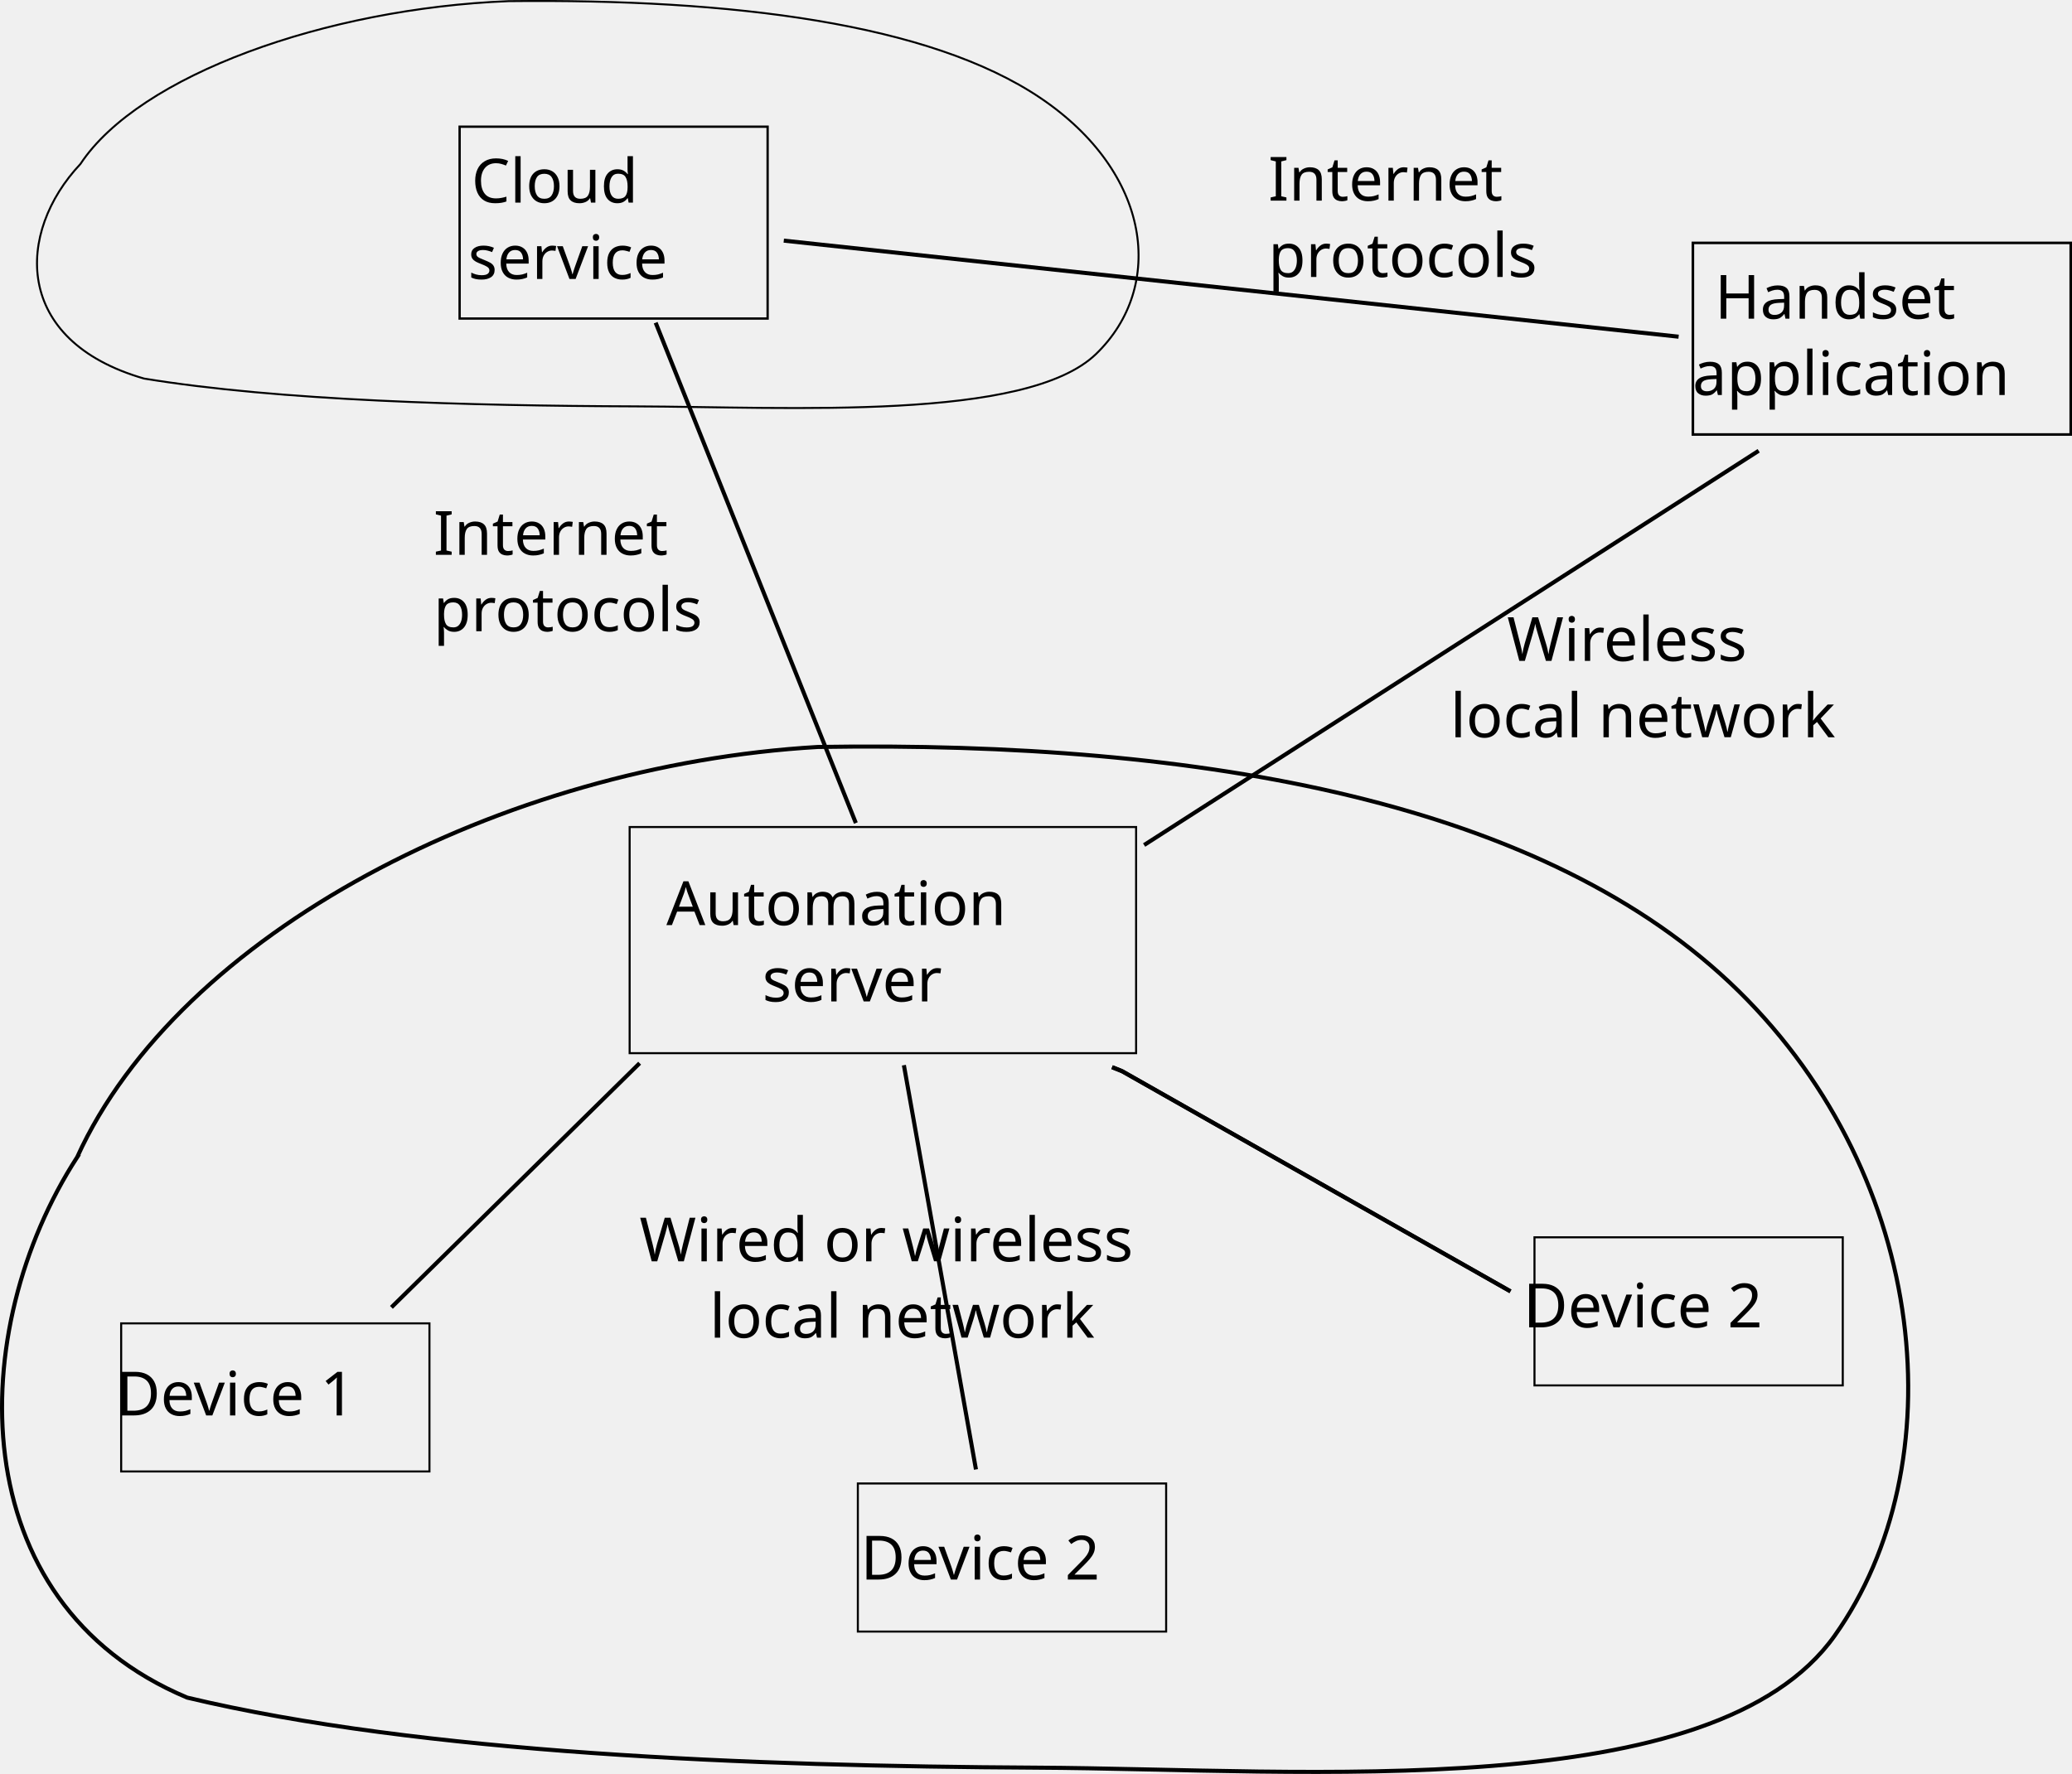
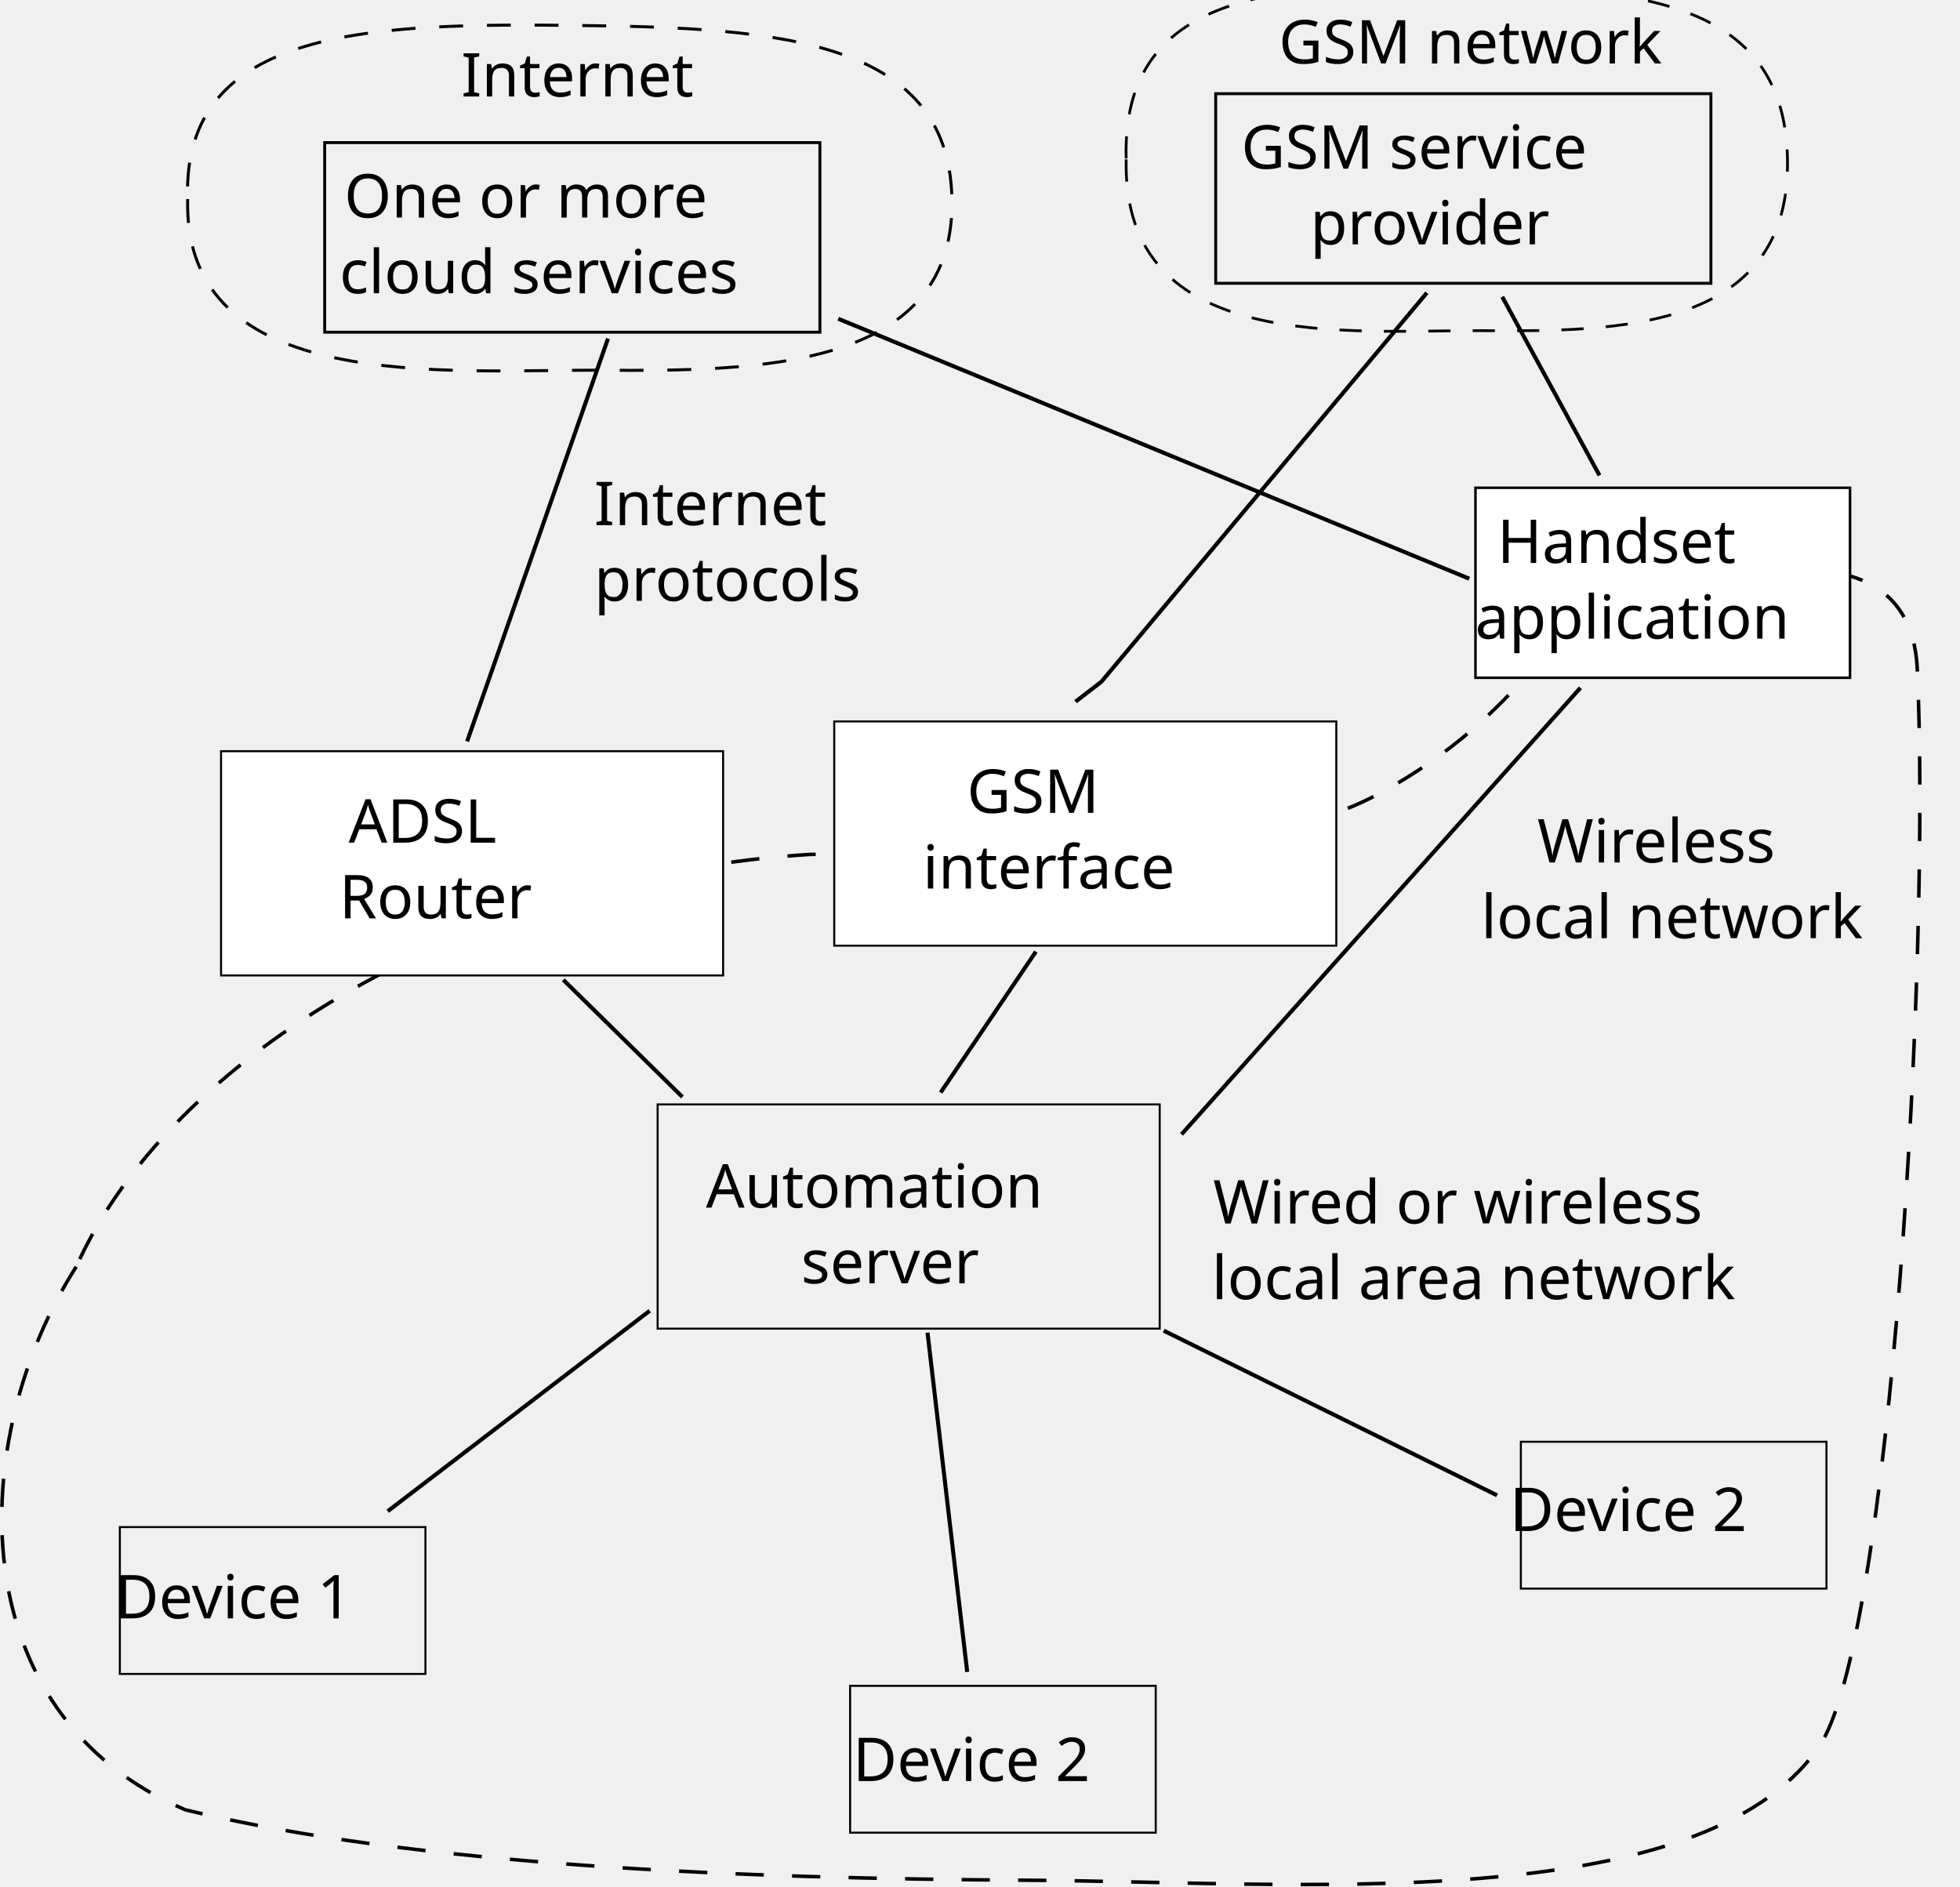
- <svg xmlns="http://www.w3.org/2000/svg" width="143.555mm" height="122.937mm" viewBox="0 0 508.658 435.602" id="svg2" version="1.1">
+ <svg xmlns="http://www.w3.org/2000/svg" width="136.987mm" height="131.84mm" viewBox="0 0 485.386 467.15" id="svg2" version="1.1">
  <defs id="defs4" />
-   <g id="layer1" transform="translate(-120.6375,-135.7081)">
-     <rect style="opacity:1;fill:none;fill-opacity:1;stroke:#000000;stroke-width:0.5;stroke-miterlimit:4;stroke-dasharray:none;stroke-dashoffset:0;stroke-opacity:1" id="rect4140" width="124.335" height="55.533" x="275.208" y="338.788" />
-     <rect style="opacity:1;fill:none;fill-opacity:1;stroke:#000000;stroke-width:0.5;stroke-miterlimit:4;stroke-dasharray:none;stroke-dashoffset:0;stroke-opacity:1" id="rect4142" width="75.682" height="36.367" x="150.381" y="460.666" />
-     <rect y="499.981" x="331.232" height="36.367" width="75.682" id="rect4146" style="opacity:1;fill:none;fill-opacity:1;stroke:#000000;stroke-width:0.5;stroke-miterlimit:4;stroke-dasharray:none;stroke-dashoffset:0;stroke-opacity:1" />
-     <rect style="opacity:1;fill:none;fill-opacity:1;stroke:#000000;stroke-width:0.5;stroke-miterlimit:4;stroke-dasharray:none;stroke-dashoffset:0;stroke-opacity:1" id="rect4148" width="75.682" height="36.367" x="497.339" y="439.534" />
-     <text xml:space="preserve" style="font-style:normal;font-weight:normal;font-size:15px;line-height:125%;font-family:sans-serif;text-align:center;letter-spacing:0px;word-spacing:0px;text-anchor:middle;fill:#000000;fill-opacity:1;stroke:none;stroke-width:1px;stroke-linecap:butt;stroke-linejoin:miter;stroke-opacity:1" x="339.587" y="362.869" id="text4150">
-       <tspan id="tspan4152" x="339.587" y="362.869" style="text-align:center;text-anchor:middle">Automation</tspan>
-       <tspan x="339.587" y="381.619" id="tspan4154" style="text-align:center;text-anchor:middle">server</tspan>
+   <g id="layer1" transform="translate(-120.7034,-166.4709)">
+     <rect style="opacity:1;fill:none;fill-opacity:1;stroke:#000000;stroke-width:0.5;stroke-miterlimit:4;stroke-dasharray:none;stroke-dashoffset:0;stroke-opacity:1" id="rect4140" width="124.335" height="55.533" x="283.562" y="439.989" />
+     <rect style="opacity:1;fill:none;fill-opacity:1;stroke:#000000;stroke-width:0.5;stroke-miterlimit:4;stroke-dasharray:none;stroke-dashoffset:0;stroke-opacity:1" id="rect4142" width="75.682" height="36.367" x="150.381" y="544.666" />
+     <rect y="583.981" x="331.232" height="36.367" width="75.682" id="rect4146" style="opacity:1;fill:none;fill-opacity:1;stroke:#000000;stroke-width:0.5;stroke-miterlimit:4;stroke-dasharray:none;stroke-dashoffset:0;stroke-opacity:1" />
+     <rect style="opacity:1;fill:none;fill-opacity:1;stroke:#000000;stroke-width:0.5;stroke-miterlimit:4;stroke-dasharray:none;stroke-dashoffset:0;stroke-opacity:1" id="rect4148" width="75.682" height="36.367" x="497.339" y="523.534" />
+     <text xml:space="preserve" style="font-style:normal;font-weight:normal;font-size:15px;line-height:125%;font-family:sans-serif;text-align:center;letter-spacing:0px;word-spacing:0px;text-anchor:middle;fill:#000000;fill-opacity:1;stroke:none;stroke-width:1px;stroke-linecap:butt;stroke-linejoin:miter;stroke-opacity:1" x="350.89" y="465.544" id="text4150">
+       <tspan id="tspan4152" x="350.89" y="465.544" style="text-align:center;text-anchor:middle">Automation</tspan>
+       <tspan x="350.89" y="484.294" id="tspan4154" style="text-align:center;text-anchor:middle">server</tspan>
    </text>
-     <text id="text4156" y="483.272" x="188.215" style="font-style:normal;font-weight:normal;font-size:15px;line-height:125%;font-family:sans-serif;text-align:center;letter-spacing:0px;word-spacing:0px;text-anchor:middle;fill:#000000;fill-opacity:1;stroke:none;stroke-width:1px;stroke-linecap:butt;stroke-linejoin:miter;stroke-opacity:1" xml:space="preserve">
-       <tspan id="tspan4160" y="483.272" x="188.215">Device 1</tspan>
+     <text id="text4156" y="567.272" x="188.215" style="font-style:normal;font-weight:normal;font-size:15px;line-height:125%;font-family:sans-serif;text-align:center;letter-spacing:0px;word-spacing:0px;text-anchor:middle;fill:#000000;fill-opacity:1;stroke:none;stroke-width:1px;stroke-linecap:butt;stroke-linejoin:miter;stroke-opacity:1" xml:space="preserve">
+       <tspan id="tspan4160" y="567.272" x="188.215">Device 1</tspan>
    </text>
-     <text xml:space="preserve" style="font-style:normal;font-weight:normal;font-size:15px;line-height:125%;font-family:sans-serif;text-align:center;letter-spacing:0px;word-spacing:0px;text-anchor:middle;fill:#000000;fill-opacity:1;stroke:none;stroke-width:1px;stroke-linecap:butt;stroke-linejoin:miter;stroke-opacity:1" x="371.031" y="523.571" id="text4164">
-       <tspan x="371.031" y="523.571" id="tspan4166">Device 2</tspan>
+     <text xml:space="preserve" style="font-style:normal;font-weight:normal;font-size:15px;line-height:125%;font-family:sans-serif;text-align:center;letter-spacing:0px;word-spacing:0px;text-anchor:middle;fill:#000000;fill-opacity:1;stroke:none;stroke-width:1px;stroke-linecap:butt;stroke-linejoin:miter;stroke-opacity:1" x="371.031" y="607.571" id="text4164">
+       <tspan x="371.031" y="607.571" id="tspan4166">Device 2</tspan>
    </text>
-     <text id="text4168" y="461.649" x="533.698" style="font-style:normal;font-weight:normal;font-size:15px;line-height:125%;font-family:sans-serif;text-align:center;letter-spacing:0px;word-spacing:0px;text-anchor:middle;fill:#000000;fill-opacity:1;stroke:none;stroke-width:1px;stroke-linecap:butt;stroke-linejoin:miter;stroke-opacity:1" xml:space="preserve">
-       <tspan id="tspan4170" y="461.649" x="533.698">Device 2</tspan>
+     <text id="text4168" y="545.649" x="533.698" style="font-style:normal;font-weight:normal;font-size:15px;line-height:125%;font-family:sans-serif;text-align:center;letter-spacing:0px;word-spacing:0px;text-anchor:middle;fill:#000000;fill-opacity:1;stroke:none;stroke-width:1px;stroke-linecap:butt;stroke-linejoin:miter;stroke-opacity:1" xml:space="preserve">
+       <tspan id="tspan4170" y="545.649" x="533.698">Device 2</tspan>
    </text>
-     <path style="fill:none;fill-rule:evenodd;stroke:#000000;stroke-width:1px;stroke-linecap:butt;stroke-linejoin:miter;stroke-opacity:1" d="M 216.726,456.734 277.665,396.778" id="path4172" />
-     <path style="fill:none;fill-rule:evenodd;stroke:#000000;stroke-width:1px;stroke-linecap:butt;stroke-linejoin:miter;stroke-opacity:1" d="m 342.535,397.27 17.692,99.271" id="path4174" />
-     <path style="fill:none;fill-rule:evenodd;stroke:#000000;stroke-width:1px;stroke-linecap:butt;stroke-linejoin:miter;stroke-opacity:1" d="m 393.645,397.761 2.457,0.983 95.34,54.059" id="path4176" />
-     <text xml:space="preserve" style="font-style:normal;font-weight:normal;font-size:15px;line-height:125%;font-family:sans-serif;text-align:center;letter-spacing:0px;word-spacing:0px;text-anchor:middle;fill:#000000;fill-opacity:1;stroke:none;stroke-width:1px;stroke-linecap:butt;stroke-linejoin:miter;stroke-opacity:1" x="351.855" y="445.431" id="text4178">
-       <tspan id="tspan4180" x="351.855" y="445.431">Wired or wireless</tspan>
-       <tspan x="351.855" y="464.181" id="tspan4182">local network</tspan>
+     <path style="fill:none;fill-rule:evenodd;stroke:#000000;stroke-width:1px;stroke-linecap:butt;stroke-linejoin:miter;stroke-opacity:1" d="m 216.726,540.734 64.87,-49.636" id="path4172" />
+     <path style="fill:none;fill-rule:evenodd;stroke:#000000;stroke-width:1px;stroke-linecap:butt;stroke-linejoin:miter;stroke-opacity:1" d="m 350.398,496.505 9.829,84.037" id="path4174" />
+     <text xml:space="preserve" style="font-style:normal;font-weight:normal;font-size:15px;line-height:125%;font-family:sans-serif;text-align:center;letter-spacing:0px;word-spacing:0px;text-anchor:middle;fill:#000000;fill-opacity:1;stroke:none;stroke-width:1px;stroke-linecap:butt;stroke-linejoin:miter;stroke-opacity:1" x="495.356" y="469.475" id="text4178">
+       <tspan id="tspan4180" x="495.356" y="469.475">Wired or wireless</tspan>
+       <tspan x="495.356" y="488.225" id="tspan4182">local area network</tspan>
    </text>
-     <path style="fill:none;fill-rule:evenodd;stroke:#000000;stroke-width:1px;stroke-linecap:butt;stroke-linejoin:miter;stroke-opacity:1" d="m 139.57,419.876 c -27.388,42.286 -28.752,109.285 27.029,132.689 57.453,13.713 138.369,16.828 208.371,17.2 66.483,0.354 166.483,9.316 196.085,-32.435 29.602,-41.751 23.446,-111.996 -23.589,-158.244 -47.035,-46.249 -131.022,-61.507 -226.063,-59.956 -77.531,4.509 -156.824,45.705 -181.834,100.746 z" id="path4192" />
-     <path id="path4194" d="m 140.374,175.986 c -15.827,16.788 -16.615,43.386 15.62,52.678 33.201,5.444 79.962,6.681 120.416,6.829 38.42,0.141 96.209,3.698 113.316,-12.877 17.107,-16.575 13.549,-44.463 -13.632,-62.823 -27.181,-18.361 -75.717,-24.418 -130.64,-23.803 -44.805,1.79 -90.627,18.145 -105.08,39.996 z" style="fill:none;fill-rule:evenodd;stroke:#000000;stroke-width:0.479px;stroke-linecap:butt;stroke-linejoin:miter;stroke-opacity:1" />
-     <path id="path4196" d="m 393.645,397.761 2.457,0.983 95.34,54.059" style="fill:none;fill-rule:evenodd;stroke:#000000;stroke-width:1px;stroke-linecap:butt;stroke-linejoin:miter;stroke-opacity:1" />
-     <path style="fill:none;fill-rule:evenodd;stroke:#000000;stroke-width:1px;stroke-linecap:butt;stroke-linejoin:miter;stroke-opacity:1" d="m 330.741,337.805 -49.144,-122.861 0,0" id="path4198" />
-     <rect y="166.818" x="233.469" height="47.11" width="75.613" id="rect4200" style="opacity:1;fill:none;fill-opacity:1;stroke:#000000;stroke-width:0.569;stroke-miterlimit:4;stroke-dasharray:none;stroke-dashoffset:0;stroke-opacity:1" />
-     <text xml:space="preserve" style="font-style:normal;font-weight:normal;font-size:15px;line-height:125%;font-family:sans-serif;text-align:center;letter-spacing:0px;word-spacing:0px;text-anchor:middle;fill:#000000;fill-opacity:1;stroke:none;stroke-width:1px;stroke-linecap:butt;stroke-linejoin:miter;stroke-opacity:1" x="269.794" y="185.458" id="text4202">
-       <tspan x="272.431" y="185.458" id="tspan4204">Cloud </tspan>
-       <tspan x="269.794" y="204.208" id="tspan4206">service</tspan>
+     <path style="fill:none;fill-rule:evenodd;stroke:#000000;stroke-width:0.875;stroke-linecap:butt;stroke-linejoin:miter;stroke-miterlimit:4;stroke-dasharray:7, 7;stroke-dashoffset:0;stroke-opacity:1" d="m 139.573,480.191 c -27.388,42.863 -28.751,110.775 27.029,134.499 57.452,13.9 138.367,17.057 208.369,17.435 66.482,0.359 166.481,9.443 196.083,-32.877 17.901,-25.592 27.756,-195.277 24.465,-266.995 -2.117,-46.126 -73.847,-13.431 -80.489,-13.81 -7.794,-0.446 -16.615,24.818 -52.317,44.331 -34.548,18.882 -94.608,14.527 -141.308,15.299 -77.53,4.571 -156.821,46.328 -181.831,102.119 z" id="path4192" />
+     <path id="path4196" d="m 408.88,496.013 82.562,40.79" style="fill:none;fill-rule:evenodd;stroke:#000000;stroke-width:1px;stroke-linecap:butt;stroke-linejoin:miter;stroke-opacity:1" />
+     <path style="fill:none;fill-rule:evenodd;stroke:#000000;stroke-width:1px;stroke-linecap:butt;stroke-linejoin:miter;stroke-opacity:1" d="m 236.384,350.091 34.892,-99.763" id="path4198" />
+     <rect y="201.788" x="201.111" height="46.955" width="122.637" id="rect4200" style="opacity:1;fill:none;fill-opacity:1;stroke:#000000;stroke-width:0.723;stroke-miterlimit:4;stroke-dasharray:none;stroke-dashoffset:0;stroke-opacity:1" />
+     <text xml:space="preserve" style="font-style:normal;font-weight:normal;font-size:15px;line-height:125%;font-family:sans-serif;text-align:center;letter-spacing:0px;word-spacing:0px;text-anchor:middle;fill:#000000;fill-opacity:1;stroke:none;stroke-width:1px;stroke-linecap:butt;stroke-linejoin:miter;stroke-opacity:1" x="263.897" y="220.351" id="text4202">
+       <tspan x="266.533" y="220.351" id="tspan4204">One or more </tspan>
+       <tspan x="263.897" y="239.101" id="tspan4206">cloud services</tspan>
    </text>
-     <rect style="opacity:1;fill:none;fill-opacity:1;stroke:#000000;stroke-width:0.63;stroke-miterlimit:4;stroke-dasharray:none;stroke-dashoffset:0;stroke-opacity:1" id="rect4208" width="92.753" height="47.049" x="536.228" y="195.352" />
-     <text id="text4210" y="213.962" x="584.808" style="font-style:normal;font-weight:normal;font-size:15px;line-height:125%;font-family:sans-serif;text-align:center;letter-spacing:0px;word-spacing:0px;text-anchor:middle;fill:#000000;fill-opacity:1;stroke:none;stroke-width:1px;stroke-linecap:butt;stroke-linejoin:miter;stroke-opacity:1" xml:space="preserve">
-       <tspan id="tspan4214" y="213.962" x="584.808">Handset</tspan>
-       <tspan y="232.712" x="584.808" id="tspan4222">application</tspan>
+     <rect style="opacity:1;fill:#ffffff;fill-opacity:1;stroke:#000000;stroke-width:0.63;stroke-miterlimit:4;stroke-dasharray:none;stroke-dashoffset:0;stroke-opacity:1" id="rect4208" width="92.753" height="47.049" x="486.101" y="287.274" />
+     <text id="text4210" y="305.884" x="534.681" style="font-style:normal;font-weight:normal;font-size:15px;line-height:125%;font-family:sans-serif;text-align:center;letter-spacing:0px;word-spacing:0px;text-anchor:middle;fill:#000000;fill-opacity:1;stroke:none;stroke-width:1px;stroke-linecap:butt;stroke-linejoin:miter;stroke-opacity:1" xml:space="preserve">
+       <tspan id="tspan4214" y="305.884" x="534.681">Handset</tspan>
+       <tspan y="324.634" x="534.681" id="tspan4222">application</tspan>
    </text>
    <text xml:space="preserve" style="font-style:normal;font-weight:normal;font-size:15px;line-height:125%;font-family:sans-serif;letter-spacing:0px;word-spacing:0px;fill:#000000;fill-opacity:1;stroke:none;stroke-width:1px;stroke-linecap:butt;stroke-linejoin:miter;stroke-opacity:1" x="579.41" y="209.539" id="text4216">
      <tspan id="tspan4218" x="579.41" y="209.539" />
    </text>
-     <path style="fill:none;fill-rule:evenodd;stroke:#000000;stroke-width:1px;stroke-linecap:butt;stroke-linejoin:miter;stroke-opacity:1" d="m 313.049,194.796 219.675,23.589" id="path4224" />
-     <path style="fill:none;fill-rule:evenodd;stroke:#000000;stroke-width:1px;stroke-linecap:butt;stroke-linejoin:miter;stroke-opacity:1" d="m 401.508,343.211 150.873,-96.814" id="path4226" />
-     <text xml:space="preserve" style="font-style:normal;font-weight:normal;font-size:15px;line-height:125%;font-family:sans-serif;letter-spacing:0px;word-spacing:0px;fill:#000000;fill-opacity:1;stroke:none;stroke-width:1px;stroke-linecap:butt;stroke-linejoin:miter;stroke-opacity:1" x="227.046" y="271.952" id="text4228">
-       <tspan id="tspan4230" x="227.046" y="271.952">Internet</tspan>
-       <tspan x="227.046" y="290.702" id="tspan4232">protocols</tspan>
+     <path style="fill:none;fill-rule:evenodd;stroke:#000000;stroke-width:1px;stroke-linecap:butt;stroke-linejoin:miter;stroke-opacity:1" d="m 328.283,245.414 156.279,64.379" id="path4224" />
+     <path style="fill:none;fill-rule:evenodd;stroke:#000000;stroke-width:1px;stroke-linecap:butt;stroke-linejoin:miter;stroke-opacity:1" d="M 413.303,447.397 512.083,336.822" id="path4226" />
+     <text xml:space="preserve" style="font-style:normal;font-weight:normal;font-size:15px;line-height:125%;font-family:sans-serif;letter-spacing:0px;word-spacing:0px;fill:#000000;fill-opacity:1;stroke:none;stroke-width:1px;stroke-linecap:butt;stroke-linejoin:miter;stroke-opacity:1" x="234.909" y="190.373" id="text4228">
+       <tspan x="234.909" y="190.373" id="tspan4232">Internet</tspan>
    </text>
-     <text id="text4234" y="184.967" x="431.978" style="font-style:normal;font-weight:normal;font-size:15px;line-height:125%;font-family:sans-serif;letter-spacing:0px;word-spacing:0px;fill:#000000;fill-opacity:1;stroke:none;stroke-width:1px;stroke-linecap:butt;stroke-linejoin:miter;stroke-opacity:1" xml:space="preserve">
-       <tspan y="184.967" x="431.978" id="tspan4236">Internet</tspan>
-       <tspan id="tspan4238" y="203.717" x="431.978">protocols</tspan>
+     <text id="text4234" y="296.524" x="267.836" style="font-style:normal;font-weight:normal;font-size:15px;line-height:125%;font-family:sans-serif;letter-spacing:0px;word-spacing:0px;fill:#000000;fill-opacity:1;stroke:none;stroke-width:1px;stroke-linecap:butt;stroke-linejoin:miter;stroke-opacity:1" xml:space="preserve">
+       <tspan y="296.524" x="267.836" id="tspan4236">Internet</tspan>
+       <tspan id="tspan4238" y="315.274" x="267.836">protocols</tspan>
    </text>
-     <text id="text4240" y="297.998" x="533.689" style="font-style:normal;font-weight:normal;font-size:15px;line-height:125%;font-family:sans-serif;text-align:center;letter-spacing:0px;word-spacing:0px;text-anchor:middle;fill:#000000;fill-opacity:1;stroke:none;stroke-width:1px;stroke-linecap:butt;stroke-linejoin:miter;stroke-opacity:1" xml:space="preserve">
-       <tspan y="297.998" x="533.689" id="tspan4242">Wireless</tspan>
-       <tspan id="tspan4244" y="316.748" x="533.689">local network</tspan>
+     <text id="text4240" y="380.069" x="544.5" style="font-style:normal;font-weight:normal;font-size:15px;line-height:125%;font-family:sans-serif;text-align:center;letter-spacing:0px;word-spacing:0px;text-anchor:middle;fill:#000000;fill-opacity:1;stroke:none;stroke-width:1px;stroke-linecap:butt;stroke-linejoin:miter;stroke-opacity:1" xml:space="preserve">
+       <tspan y="380.069" x="544.5" id="tspan4242">Wireless</tspan>
+       <tspan id="tspan4244" y="398.819" x="544.5">local network</tspan>
    </text>
+     <rect y="352.512" x="175.445" height="55.533" width="124.335" id="rect4185" style="opacity:1;fill:#ffffff;fill-opacity:1;stroke:#000000;stroke-width:0.5;stroke-miterlimit:4;stroke-dasharray:none;stroke-dashoffset:0;stroke-opacity:1" />
+     <path style="fill:none;fill-rule:evenodd;stroke:#000000;stroke-width:1px;stroke-linecap:butt;stroke-linejoin:miter;stroke-opacity:1" d="M 289.694,438.13 260.207,409.135" id="path4187" />
+     <text xml:space="preserve" style="font-style:normal;font-weight:normal;font-size:15px;line-height:125%;font-family:sans-serif;text-align:center;letter-spacing:0px;word-spacing:0px;text-anchor:middle;fill:#000000;fill-opacity:1;stroke:none;stroke-width:1px;stroke-linecap:butt;stroke-linejoin:miter;stroke-opacity:1" x="238.332" y="375.155" id="text4189">
+       <tspan x="240.969" y="375.155" id="tspan4193">ADSL </tspan>
+       <tspan x="238.332" y="393.905" id="tspan4197">Router</tspan>
+     </text>
+     <rect style="opacity:1;fill:#ffffff;fill-opacity:1;stroke:#000000;stroke-width:0.5;stroke-miterlimit:4;stroke-dasharray:none;stroke-dashoffset:0;stroke-opacity:1" id="rect4205" width="124.335" height="55.533" x="327.3" y="345.14" />
+     <text id="text4207" y="367.783" x="390.188" style="font-style:normal;font-weight:normal;font-size:15px;line-height:125%;font-family:sans-serif;text-align:center;letter-spacing:0px;word-spacing:0px;text-anchor:middle;fill:#000000;fill-opacity:1;stroke:none;stroke-width:1px;stroke-linecap:butt;stroke-linejoin:miter;stroke-opacity:1" xml:space="preserve">
+       <tspan id="tspan4211" y="367.783" x="390.188">GSM</tspan>
+       <tspan y="386.533" x="390.188" id="tspan4215">interface</tspan>
+     </text>
+     <path style="fill:none;fill-rule:evenodd;stroke:#000000;stroke-width:1px;stroke-linecap:butt;stroke-linejoin:miter;stroke-opacity:1" d="m 353.647,437.044 23.589,-34.892" id="path4219" />
+     <path style="fill:none;fill-rule:evenodd;stroke:#000000;stroke-width:0.687;stroke-linecap:butt;stroke-linejoin:miter;stroke-miterlimit:4;stroke-dasharray:5.497, 5.497;stroke-dashoffset:0;stroke-opacity:1" d="m 399.597,205.945 c -1.06,48.599 55.73,42.184 88.635,42.418 32.905,0.234 74.873,-0.052 75.144,-40.913 0.271,-40.862 -36.443,-43.96 -79.943,-44.525 -43.5,-0.565 -85.154,0.079 -83.835,43.02 z" id="path4221" />
+     <rect style="opacity:1;fill:none;fill-opacity:1;stroke:#000000;stroke-width:0.723;stroke-miterlimit:4;stroke-dasharray:none;stroke-dashoffset:0;stroke-opacity:1" id="rect4223" width="122.637" height="46.955" x="421.769" y="189.673" />
+     <text id="text4225" y="208.236" x="484.554" style="font-style:normal;font-weight:normal;font-size:15px;line-height:125%;font-family:sans-serif;text-align:center;letter-spacing:0px;word-spacing:0px;text-anchor:middle;fill:#000000;fill-opacity:1;stroke:none;stroke-width:1px;stroke-linecap:butt;stroke-linejoin:miter;stroke-opacity:1" xml:space="preserve">
+       <tspan id="tspan4229" y="208.236" x="484.554">GSM service</tspan>
+       <tspan y="226.986" x="484.554" id="tspan4237">provider</tspan>
+     </text>
+     <text id="text4231" y="182.189" x="437.383" style="font-style:normal;font-weight:normal;font-size:15px;line-height:125%;font-family:sans-serif;letter-spacing:0px;word-spacing:0px;fill:#000000;fill-opacity:1;stroke:none;stroke-width:1px;stroke-linecap:butt;stroke-linejoin:miter;stroke-opacity:1" xml:space="preserve">
+       <tspan id="tspan4233" y="182.189" x="437.383">GSM network</tspan>
+     </text>
+     <path style="fill:none;fill-rule:evenodd;stroke:#000000;stroke-width:1px;stroke-linecap:butt;stroke-linejoin:miter;stroke-opacity:1" d="m 492.725,239.976 24.081,44.23 0,0" id="path4239" />
+     <path style="fill:none;fill-rule:evenodd;stroke:#000000;stroke-width:1px;stroke-linecap:butt;stroke-linejoin:miter;stroke-opacity:1" d="m 387.065,340.23 6.389,-4.914 80.597,-96.323" id="path4241" />
+     <path id="path4243" d="m 167.175,215.774 c -1.225,48.57 64.406,42.159 102.434,42.393 38.028,0.234 86.53,-0.052 86.843,-40.889 0.313,-40.837 -42.117,-43.934 -92.389,-44.498 -50.273,-0.565 -98.411,0.079 -96.888,42.994 z" style="fill:none;fill-rule:evenodd;stroke:#000000;stroke-width:0.738;stroke-linecap:butt;stroke-linejoin:miter;stroke-miterlimit:4;stroke-dasharray:5.907, 5.907;stroke-dashoffset:0;stroke-opacity:1" />
  </g>
</svg>
